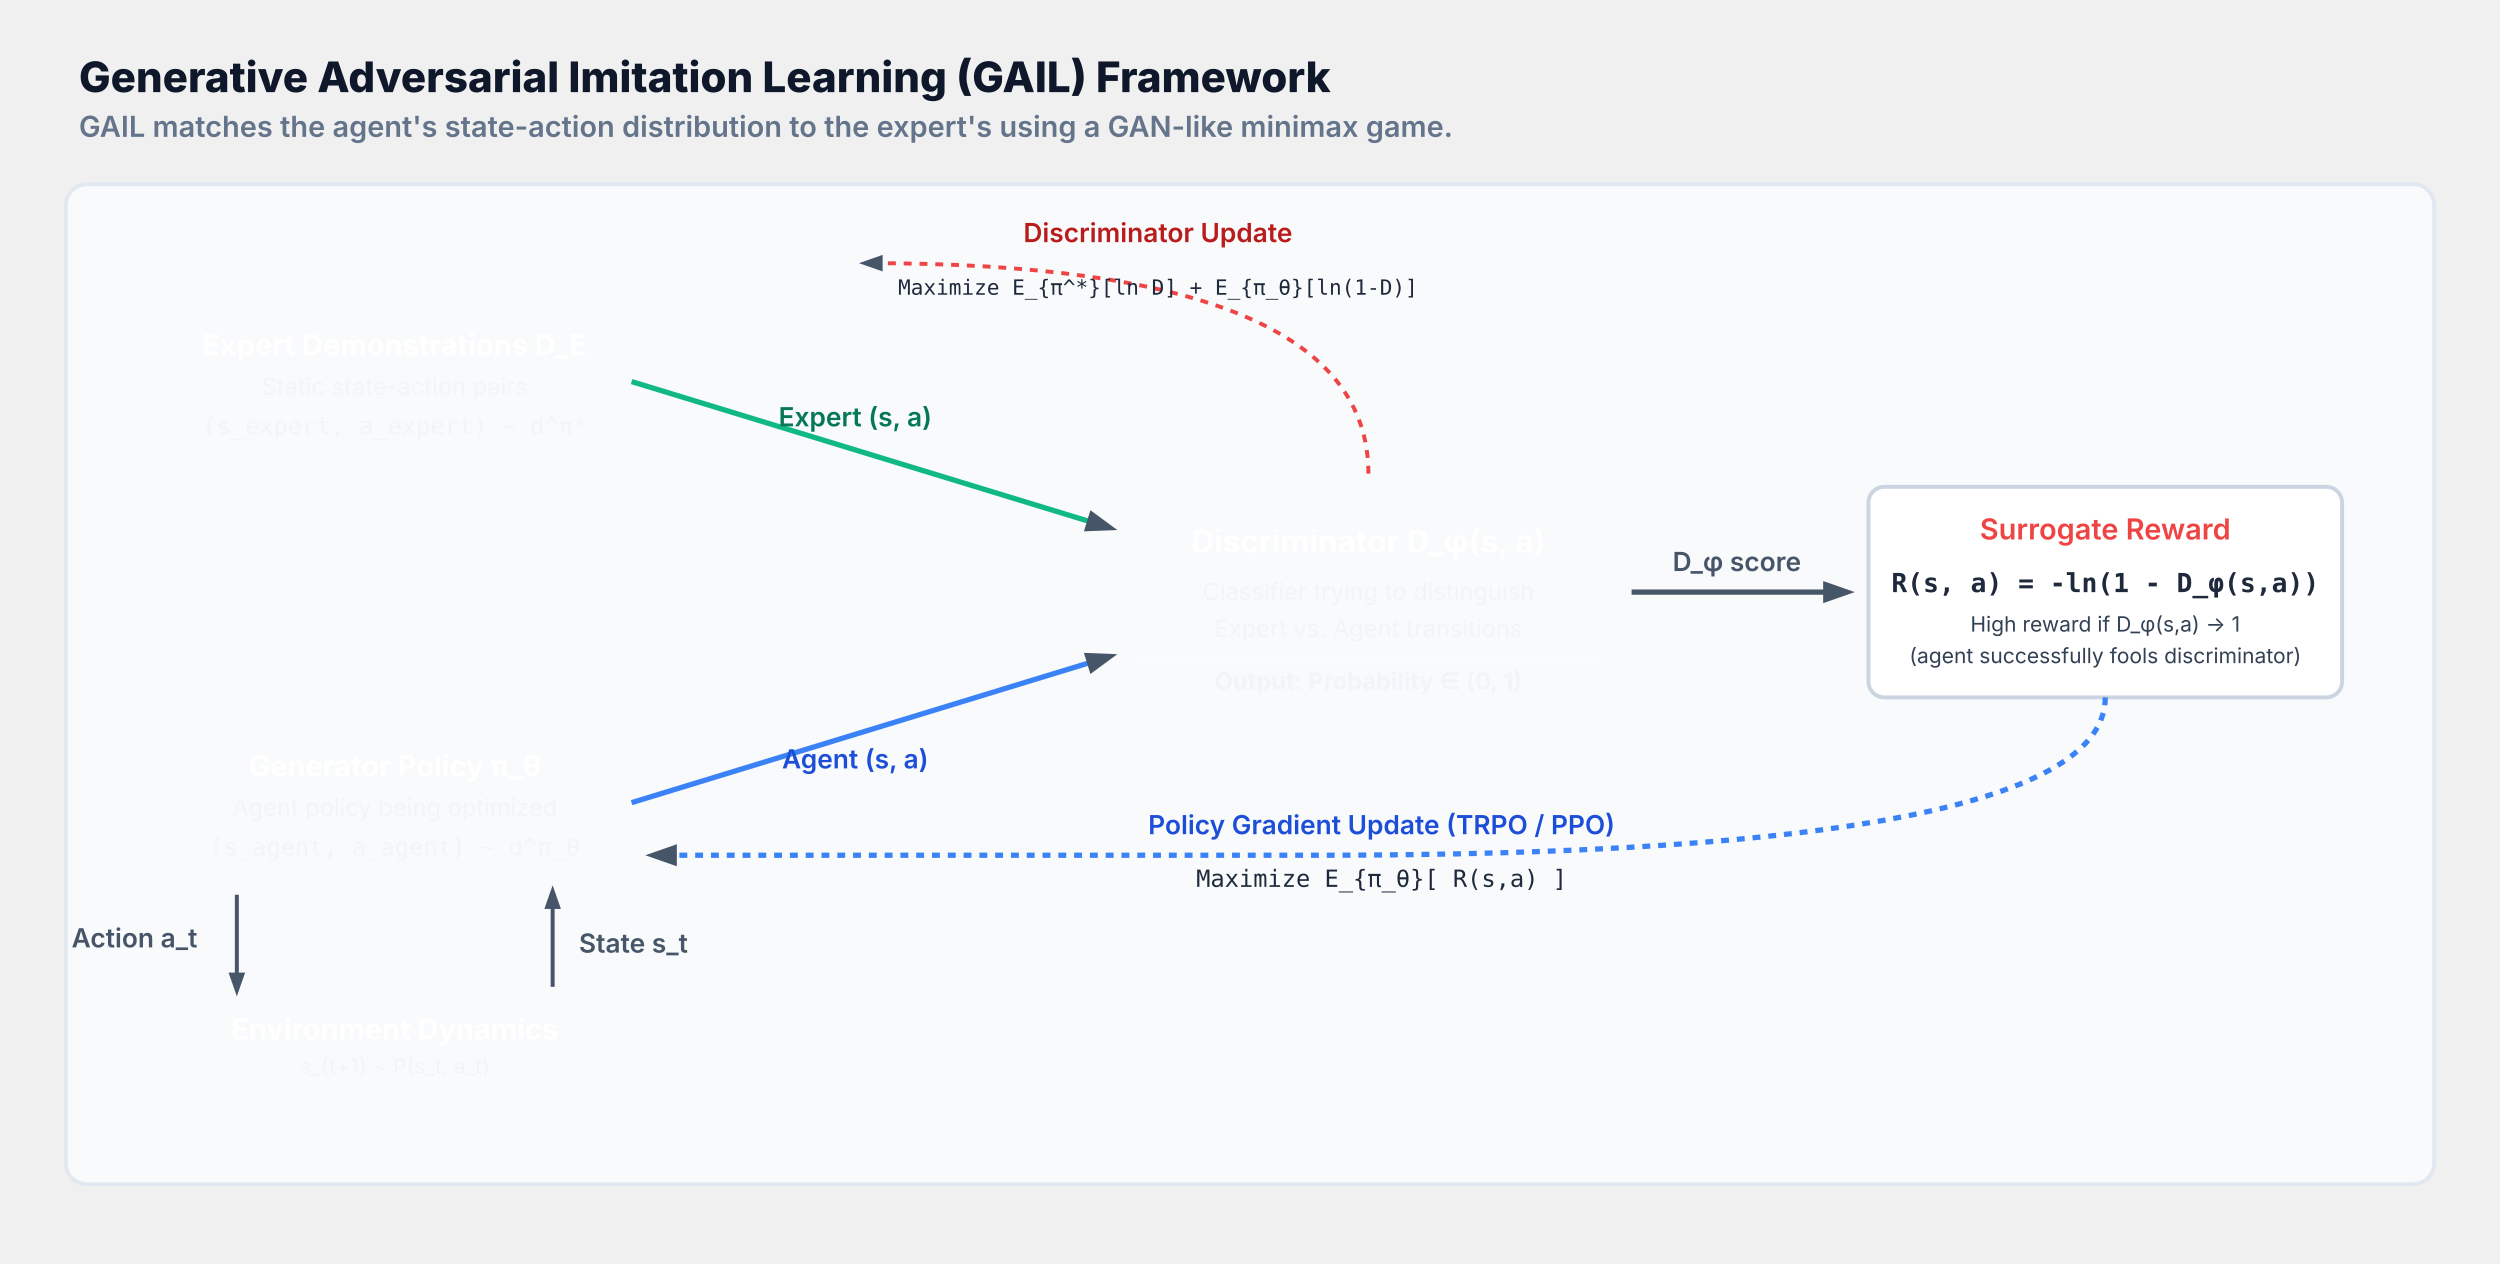
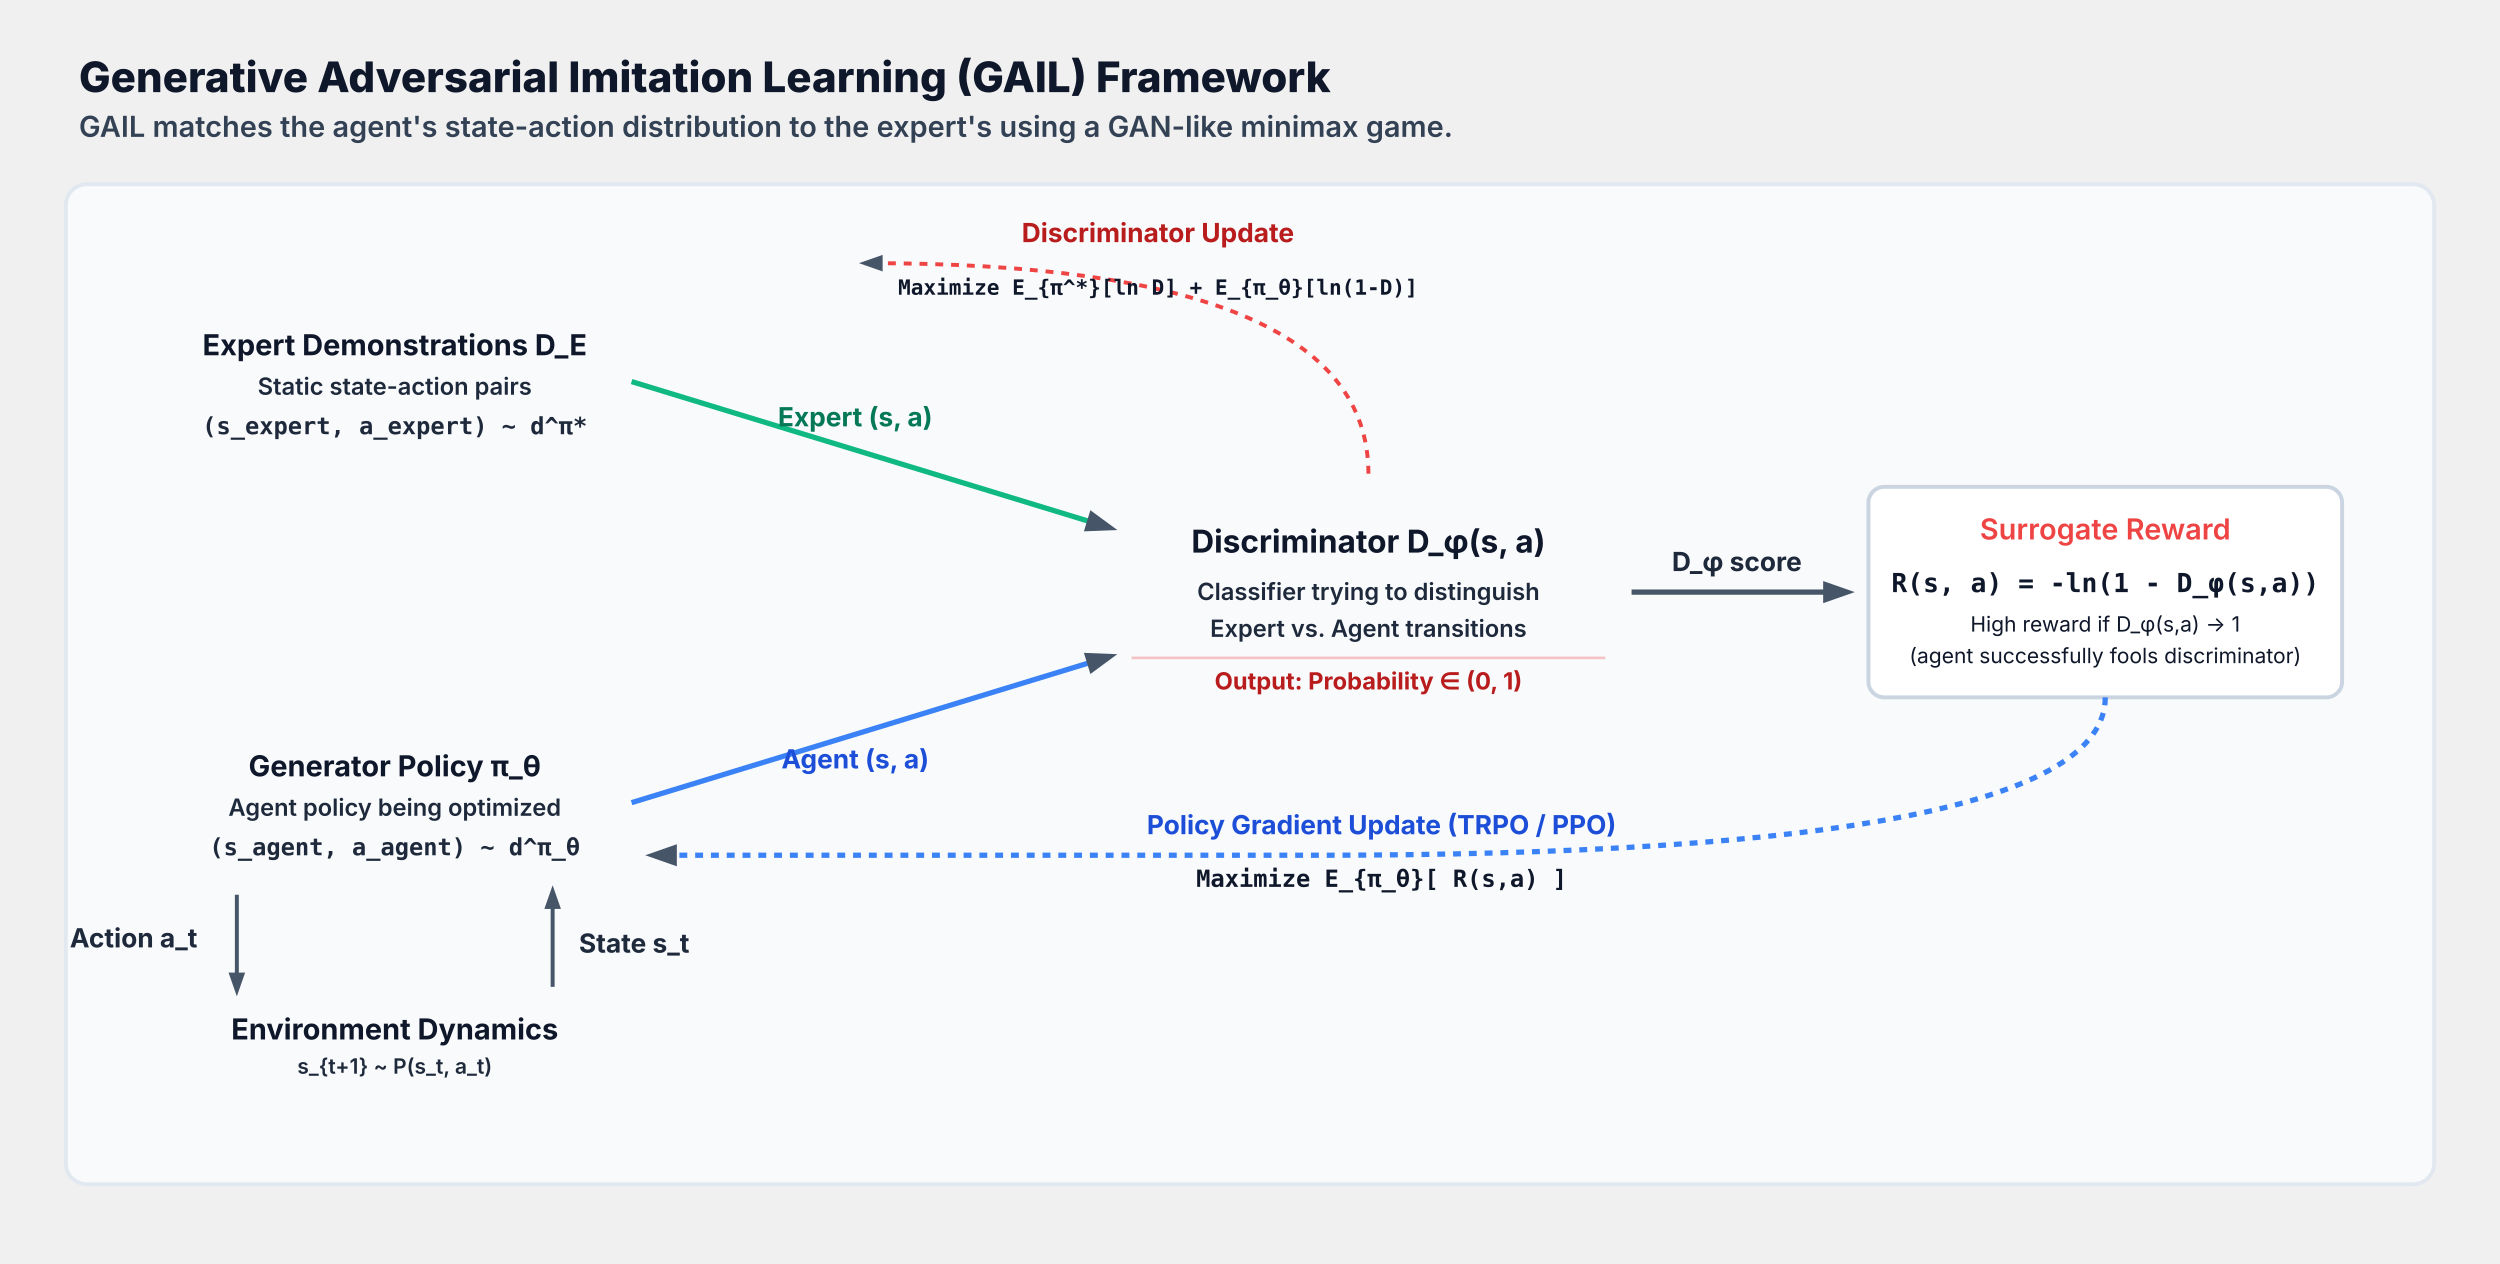
<svg xmlns="http://www.w3.org/2000/svg" viewBox="0 0 950 480" width="100%" height="100%" style="background-color: #ffffff; border-radius: 8px;">
  <defs>
    <linearGradient id="expertGrad" x1="0%" y1="0%" x2="100%" y2="100%">
-       <stop offset="0%" stop-color="#10b981" />
-       <stop offset="100%" stop-color="#047857" />
+       <stop offset="0%" stop-color="#ecfdf5" />
+       <stop offset="100%" stop-color="#a7f3d0" />
    </linearGradient>
    <linearGradient id="policyGrad" x1="0%" y1="0%" x2="100%" y2="100%">
-       <stop offset="0%" stop-color="#3b82f6" />
-       <stop offset="100%" stop-color="#1d4ed8" />
+       <stop offset="0%" stop-color="#eff6ff" />
+       <stop offset="100%" stop-color="#bfdbfe" />
    </linearGradient>
    <linearGradient id="discGrad" x1="0%" y1="0%" x2="100%" y2="100%">
-       <stop offset="0%" stop-color="#ef4444" />
-       <stop offset="100%" stop-color="#b91c1c" />
+       <stop offset="0%" stop-color="#fef2f2" />
+       <stop offset="100%" stop-color="#fca5a5" />
    </linearGradient>
    <linearGradient id="envGrad" x1="0%" y1="0%" x2="100%" y2="100%">
-       <stop offset="0%" stop-color="#8b5cf6" />
-       <stop offset="100%" stop-color="#6d28d9" />
+       <stop offset="0%" stop-color="#f5f3ff" />
+       <stop offset="100%" stop-color="#ddd6fe" />
    </linearGradient>
    <filter id="shadow" x="-5%" y="-5%" width="110%" height="110%">
      <drop-shadow dx="0" dy="3" stdDeviation="2" flood-color="#0f172a" flood-opacity="0.08" />
    </filter>
    <marker id="arrow" viewBox="0 0 10 10" refX="6" refY="5" markerWidth="6" markerHeight="6" orient="auto-start-reverse">
      <path d="M 0 1.5 L 10 5 L 0 8.5 z" fill="#475569" />
    </marker>
  </defs>
  <style>
    .title-text { font-family: 'Inter', system-ui, sans-serif; font-size: 16px; font-weight: 800; fill: #0f172a; }
-     .subtitle-text { font-family: 'Inter', system-ui, sans-serif; font-size: 11px; font-weight: 600; fill: #64748b; }
-     .node-title { font-family: 'Inter', system-ui, sans-serif; font-size: 11px; font-weight: 700; fill: #ffffff; text-anchor: middle; }
-     .node-desc { font-family: 'Inter', system-ui, sans-serif; font-size: 9px; fill: #f1f5f9; text-anchor: middle; }
-     .tag-text { font-family: 'Inter', system-ui, sans-serif; font-size: 9px; font-weight: 600; fill: #334155; text-anchor: middle; }
-     .arrow-label { font-family: 'Inter', system-ui, sans-serif; font-size: 10px; font-weight: 600; fill: #475569; }
-     .formula { font-family: 'JetBrains Mono', monospace; font-size: 10px; fill: #1e293b; }
+     .subtitle-text { font-family: 'Inter', system-ui, sans-serif; font-size: 11px; font-weight: 600; fill: #334155; }
+     .node-title { font-family: 'Inter', system-ui, sans-serif; font-size: 11px; font-weight: 700; fill: #0f172a; text-anchor: middle; }
+     .node-desc { font-family: 'Inter', system-ui, sans-serif; font-size: 9px; fill: #1e293b; font-weight: 600; text-anchor: middle; }
+     .tag-text { font-family: 'Inter', system-ui, sans-serif; font-size: 9px; font-weight: 600; fill: #0f172a; text-anchor: middle; }
+     .arrow-label { font-family: 'Inter', system-ui, sans-serif; font-size: 10px; font-weight: 700; fill: #1e293b; }
+     .formula { font-family: 'JetBrains Mono', monospace; font-size: 10px; fill: #0f172a; font-weight: 600; }
+     rect[fill="url(#expertGrad)"] { stroke: #10b981; stroke-width: 1.5px; }
+     rect[fill="url(#policyGrad)"] { stroke: #3b82f6; stroke-width: 1.5px; }
+     rect[fill="url(#discGrad)"] { stroke: #ef4444; stroke-width: 1.5px; }
+     rect[fill="url(#envGrad)"] { stroke: #8b5cf6; stroke-width: 1.5px; }
  </style>
  <text x="30" y="35" class="title-text">Generative Adversarial Imitation Learning (GAIL) Framework</text>
  <text x="30" y="52" class="subtitle-text">GAIL matches the agent's state-action distribution to the expert's using a GAN-like minimax game.</text>
  <rect x="25" y="70" width="900" height="380" rx="8" fill="#f8fafc" stroke="#e2e8f0" stroke-width="1.5" />
  <rect x="60" y="110" width="180" height="70" rx="6" fill="url(#expertGrad)" filter="url(#shadow)" />
  <text x="150" y="135" class="node-title">Expert Demonstrations D_E</text>
  <text x="150" y="150" class="node-desc">Static state-action pairs</text>
  <text x="150" y="165" class="node-desc" style="font-family:'JetBrains Mono', monospace;">(s_expert, a_expert) ~ d^π*</text>
  <rect x="60" y="270" width="180" height="70" rx="6" fill="url(#policyGrad)" filter="url(#shadow)" />
  <text x="150" y="295" class="node-title">Generator Policy π_θ</text>
  <text x="150" y="310" class="node-desc">Agent policy being optimized</text>
  <text x="150" y="325" class="node-desc" style="font-family:'JetBrains Mono', monospace;">(s_agent, a_agent) ~ d^π_θ</text>
  <rect x="60" y="375" width="180" height="45" rx="6" fill="url(#envGrad)" filter="url(#shadow)" />
  <text x="150" y="395" class="node-title">Environment Dynamics</text>
  <text x="150" y="408" class="node-desc" style="font-size:8px;">s_{t+1} ~ P(s_t, a_t)</text>

   Environment --&gt;
  <path d="M 90 340 L 90 375" stroke="#475569" stroke-width="1.5" marker-end="url(#arrow)" />
  <text x="75" y="360" class="arrow-label" style="text-anchor:end;">Action a_t</text>
  <path d="M 210 375 L 210 340" stroke="#475569" stroke-width="1.5" marker-end="url(#arrow)" />
  <text x="220" y="362" class="arrow-label">State s_t</text>
  <rect x="420" y="180" width="200" height="90" rx="6" fill="url(#discGrad)" filter="url(#shadow)" />
  <text x="520" y="210" class="node-title" style="font-size:12px;">Discriminator D_φ(s, a)</text>
  <text x="520" y="228" class="node-desc">Classifier trying to distinguish</text>
  <text x="520" y="242" class="node-desc">Expert vs. Agent transitions</text>
-   <line x1="430" y1="250" x2="610" y2="250" stroke="#ffffff" stroke-opacity="0.3" stroke-width="1" />
-   <text x="520" y="262" class="node-desc" style="font-weight:700;">Output: Probability ∈ (0, 1)</text>
+   <line x1="430" y1="250" x2="610" y2="250" stroke="#ef4444" stroke-opacity="0.3" stroke-width="1" />
+   <text x="520" y="262" class="node-desc" style="font-weight:700; fill:#b91c1c;">Output: Probability ∈ (0, 1)</text>
  <path d="M 240 145 L 420 200" fill="none" stroke="#10b981" stroke-width="2" marker-end="url(#arrow)" />
  <text x="325" y="162" class="arrow-label" style="fill:#047857; text-anchor:middle;">Expert (s, a)</text>
  <path d="M 240 305 L 420 250" fill="none" stroke="#3b82f6" stroke-width="2" marker-end="url(#arrow)" />
  <text x="325" y="292" class="arrow-label" style="fill:#1d4ed8; text-anchor:middle;">Agent (s, a)</text>
  <rect x="710" y="185" width="180" height="80" rx="6" fill="#ffffff" stroke="#cbd5e1" stroke-width="1.5" />
  <text x="800" y="205" class="tag-text" style="font-size:11px; fill:#ef4444;">Surrogate Reward</text>
  <text x="800" y="225" class="formula" style="text-anchor:middle; font-weight:700;">R(s, a) = -ln(1 - D_φ(s,a))</text>
  <text x="800" y="240" class="tag-text" style="font-weight:400; font-size:8px;">High reward if D_φ(s,a) → 1</text>
  <text x="800" y="252" class="tag-text" style="font-weight:400; font-size:8px;">(agent successfully fools discriminator)</text>
  <line x1="620" y1="225" x2="700" y2="225" stroke="#475569" stroke-width="2" marker-end="url(#arrow)" />
  <text x="660" y="217" class="arrow-label" style="text-anchor:middle;">D_φ score</text>
  <path d="M 800 265 Q 800 325 500 325 L 250 325" fill="none" stroke="#3b82f6" stroke-width="2" marker-end="url(#arrow)" stroke-dasharray="3 3" />
  <text x="525" y="317" class="arrow-label" style="fill:#1d4ed8; text-anchor:middle;">Policy Gradient Update (TRPO / PPO)</text>
  <text x="525" y="337" class="formula" style="text-anchor:middle; font-size:9px;">Maximize E_{π_θ}[ R(s,a) ]</text>
  <path d="M 520 180 Q 520 100 330 100" fill="none" stroke="#ef4444" stroke-width="1.5" stroke-dasharray="3 3" marker-end="url(#arrow)" />
  <text x="440" y="92" class="arrow-label" style="fill:#b91c1c; text-anchor:middle;">Discriminator Update</text>
  <text x="440" y="112" class="formula" style="font-size:8px; text-anchor:middle;">Maximize E_{π^*}[ln D] + E_{π_θ}[ln(1-D)]</text>
</svg>
